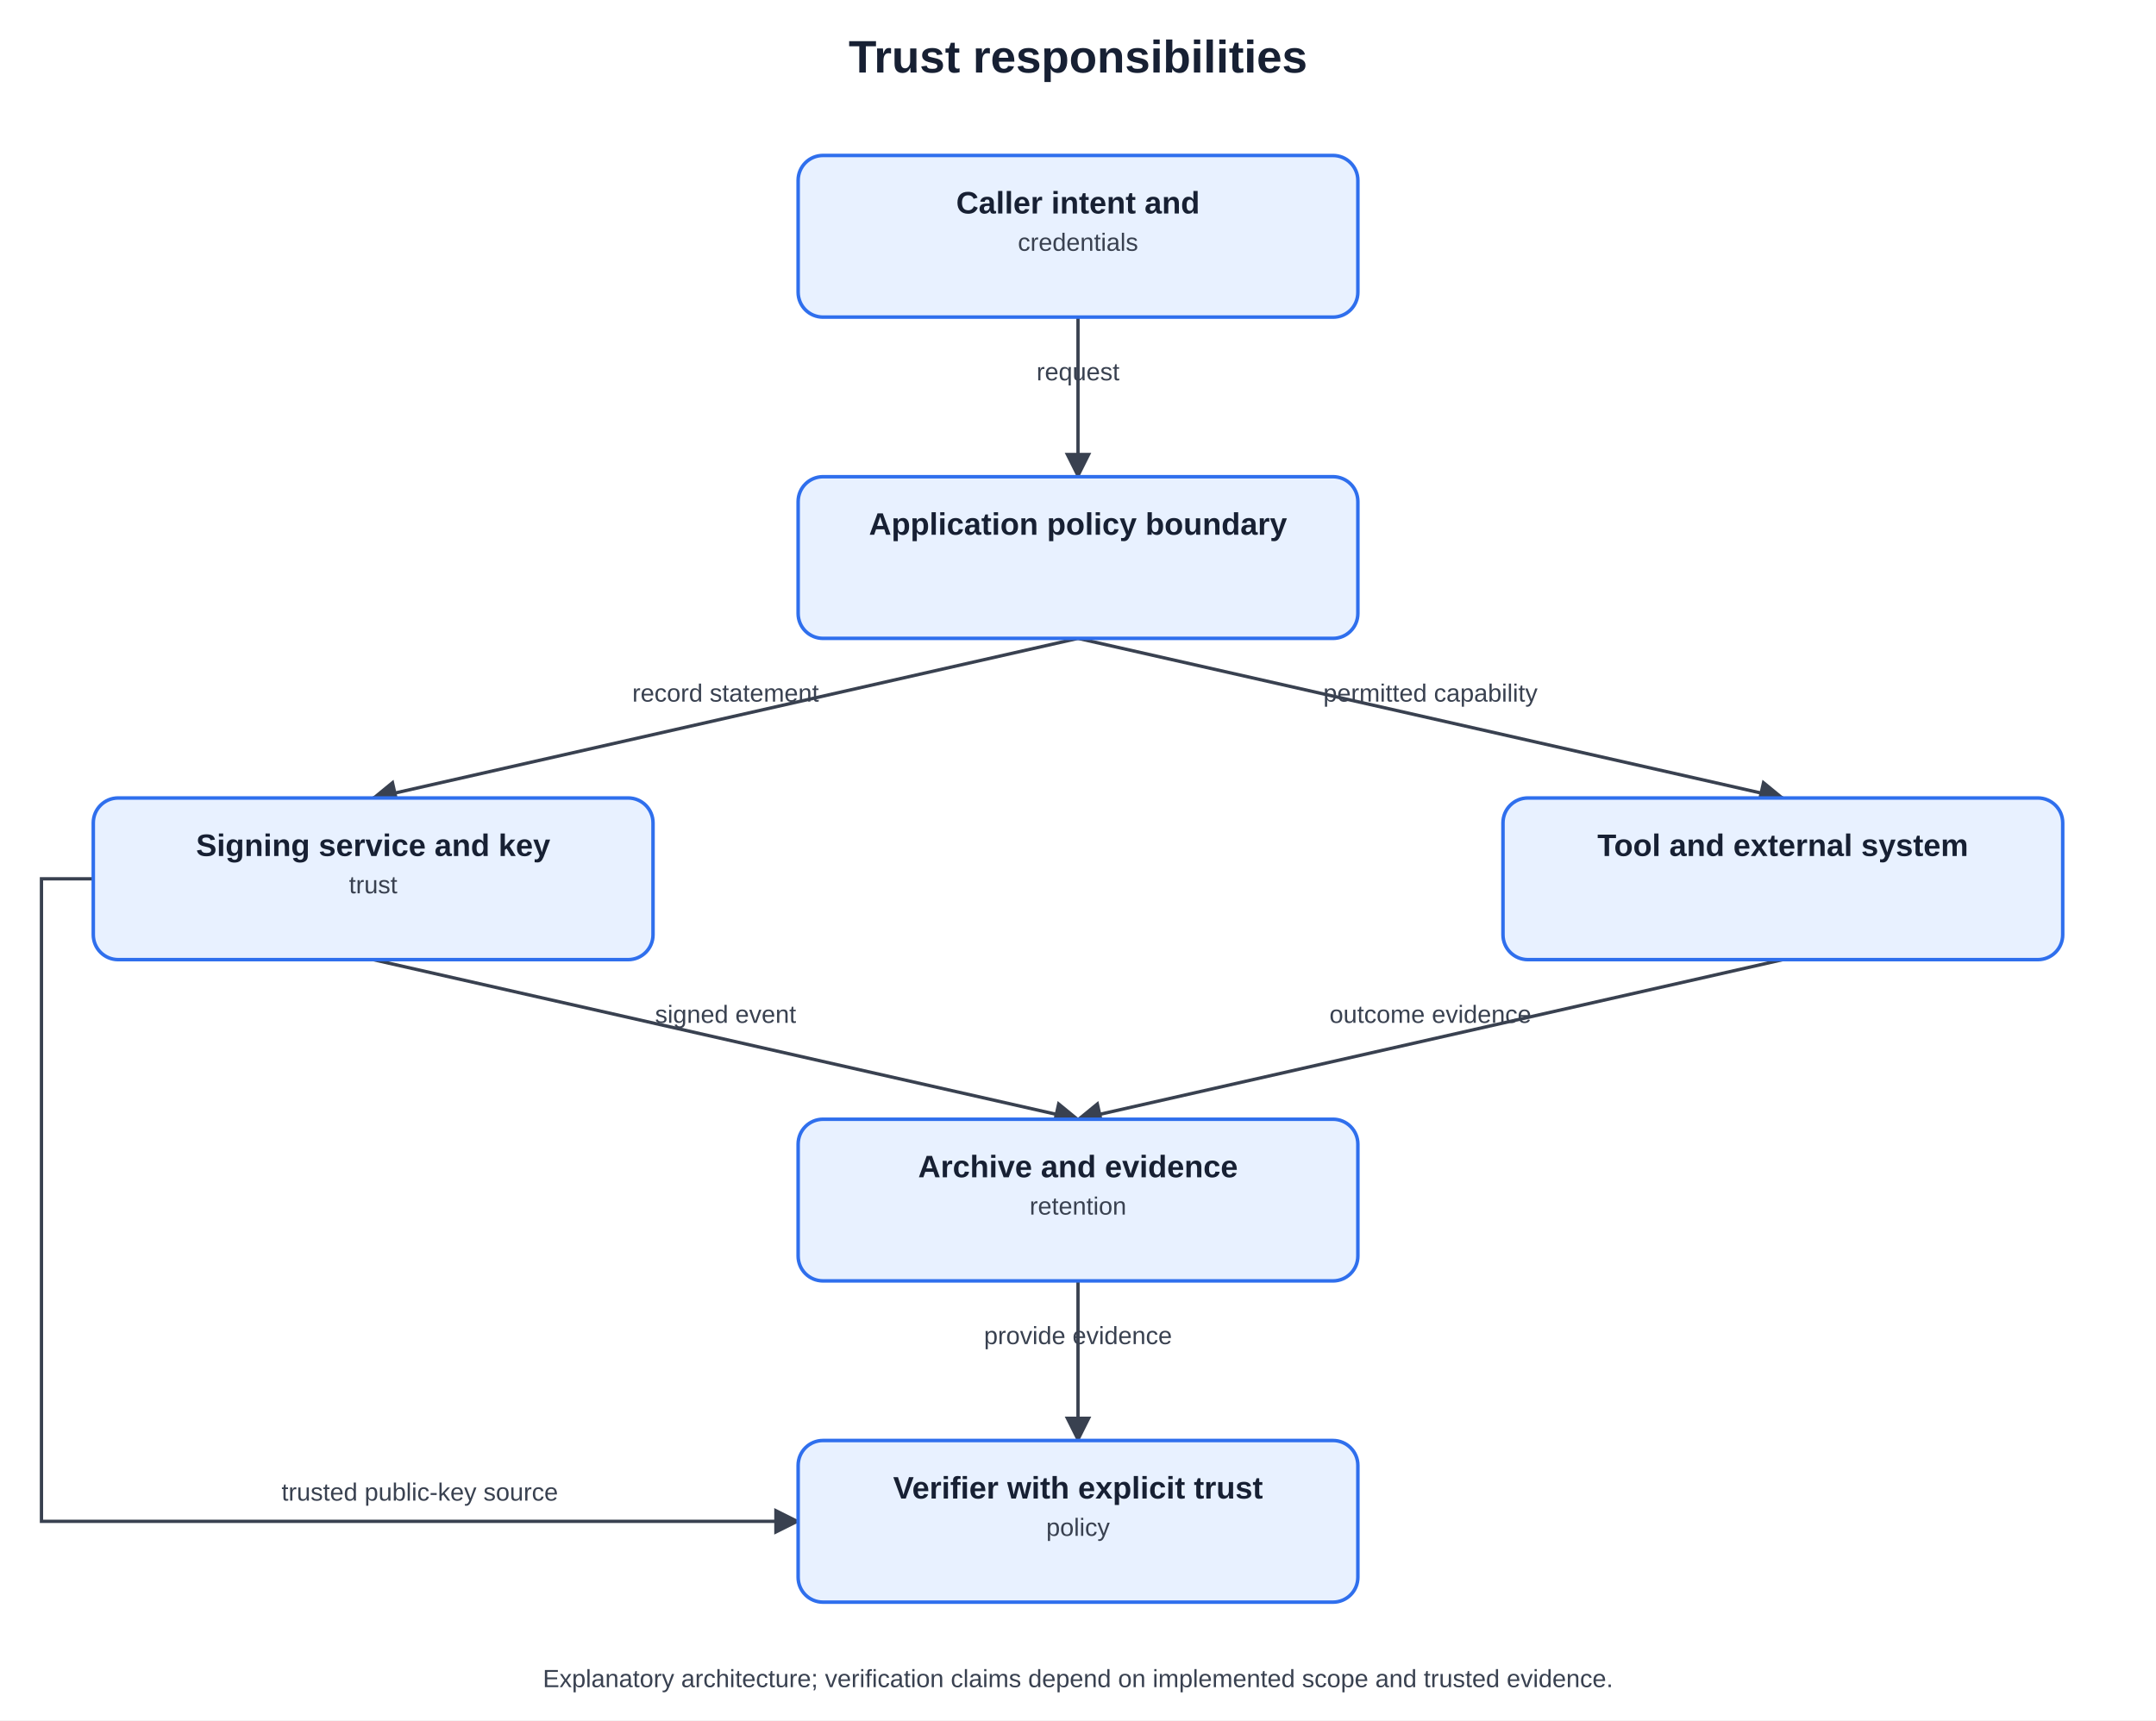
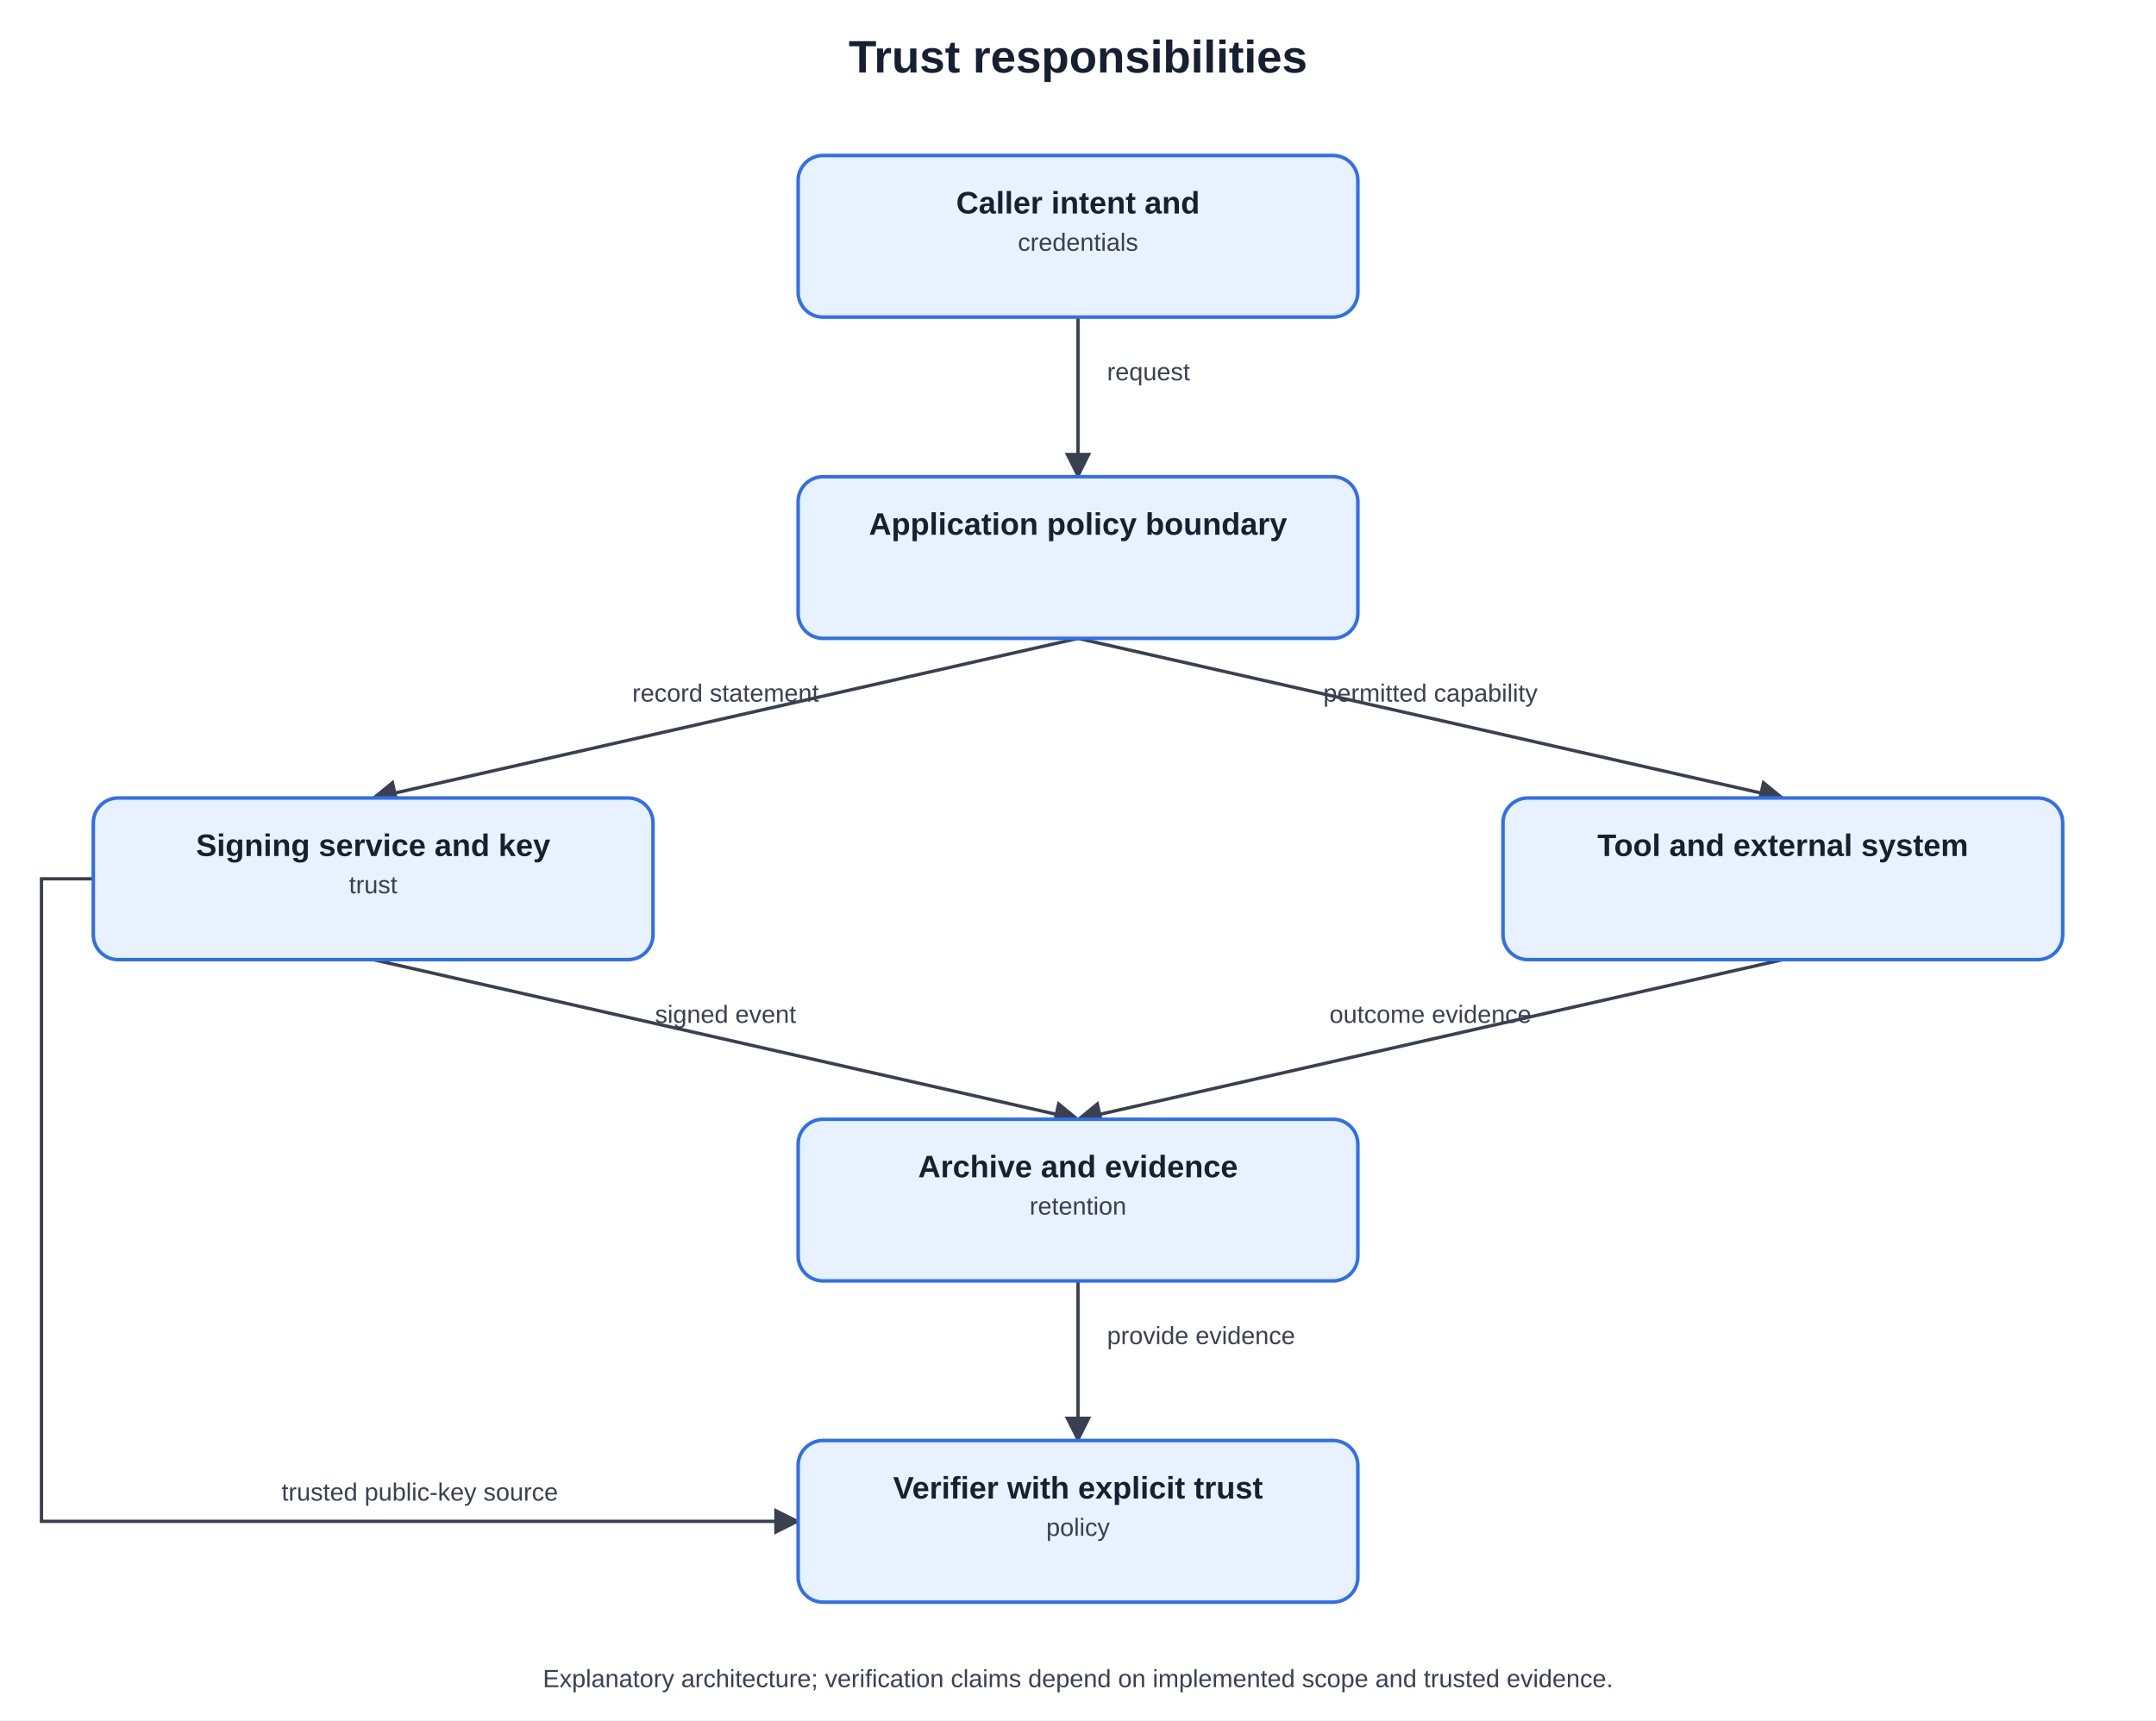
<svg xmlns="http://www.w3.org/2000/svg" width="1040" height="830" viewBox="0 0 1040 830" role="img" aria-labelledby="title desc">
  <defs>
    <marker id="arrow" viewBox="0 0 10 10" refX="9" refY="5" markerWidth="8" markerHeight="8" orient="auto-start-reverse">
      <path d="M 0 0 L 10 5 L 0 10 z" fill="#394150" />
    </marker>
    <style>
      .title { font: 700 22px Arial, sans-serif; fill: #172033; }
      .box { rx: 12; ry: 12; stroke-width: 1.7; }
      .protocol { fill: #e8f1ff; stroke: #2f6fed; }
      .runtime { fill: #edf8f0; stroke: #2c8a4a; }
      .archive { fill: #fff7e6; stroke: #d99000; }
      .external { fill: #fff0f0; stroke: #d64545; }
      .label { font: 700 15px Arial, sans-serif; fill: #172033; }
      .small { font: 12px Arial, sans-serif; fill: #394150; }
      .edge { stroke: #394150; stroke-width: 1.6; fill: none; marker-end: url(#arrow); }
      .dash { stroke-dasharray: 6 5; }
    </style>
  </defs>
  <rect width="1040" height="830" fill="white" />
  <text x="520" y="35" text-anchor="middle" class="title">Trust responsibilities</text>
  <path d="M 520.0 153 L 520.0 230" class="edge" />
-   <text x="520.0" y="183.5" text-anchor="middle" class="small">request</text>
+   <text x="534.0" y="183.5" text-anchor="start" class="small">request</text>
  <path d="M 520.0 308 L 180.0 385" class="edge" />
  <text x="350.0" y="338.5" text-anchor="middle" class="small">record statement</text>
  <path d="M 520.0 308 L 860.0 385" class="edge" />
  <text x="690.0" y="338.5" text-anchor="middle" class="small">permitted capability</text>
  <path d="M 180.0 463 L 520.0 540" class="edge" />
  <text x="350.0" y="493.5" text-anchor="middle" class="small">signed event</text>
  <path d="M 860.0 463 L 520.0 540" class="edge" />
  <text x="690.0" y="493.5" text-anchor="middle" class="small">outcome evidence</text>
  <path d="M 520.0 618 L 520.0 695" class="edge" />
-   <text x="520.0" y="648.5" text-anchor="middle" class="small">provide evidence</text>
+   <text x="534.0" y="648.5" text-anchor="start" class="small">provide evidence</text>
  <path d="M 45 424 L 20 424 L 20 734 L 385 734" class="edge" />
  <text x="202.5" y="724" text-anchor="middle" class="small">trusted public-key source</text>
  <rect x="385" y="75" width="270" height="78" class="box protocol" />
  <text x="520.0" y="103" text-anchor="middle" class="label">Caller intent and</text>
  <text x="520.0" y="121" text-anchor="middle" class="small">credentials</text>
  <rect x="385" y="230" width="270" height="78" class="box protocol" />
  <text x="520.0" y="258" text-anchor="middle" class="label">Application policy boundary</text>
  <rect x="45" y="385" width="270" height="78" class="box protocol" />
  <text x="180.0" y="413" text-anchor="middle" class="label">Signing service and key</text>
  <text x="180.0" y="431" text-anchor="middle" class="small">trust</text>
  <rect x="725" y="385" width="270" height="78" class="box protocol" />
  <text x="860.0" y="413" text-anchor="middle" class="label">Tool and external system</text>
  <rect x="385" y="540" width="270" height="78" class="box protocol" />
  <text x="520.0" y="568" text-anchor="middle" class="label">Archive and evidence</text>
  <text x="520.0" y="586" text-anchor="middle" class="small">retention</text>
  <rect x="385" y="695" width="270" height="78" class="box protocol" />
  <text x="520.0" y="723" text-anchor="middle" class="label">Verifier with explicit trust</text>
  <text x="520.0" y="741" text-anchor="middle" class="small">policy</text>
  <text x="520" y="814" text-anchor="middle" class="small">Explanatory architecture; verification claims depend on implemented scope and trusted evidence.</text>
</svg>
